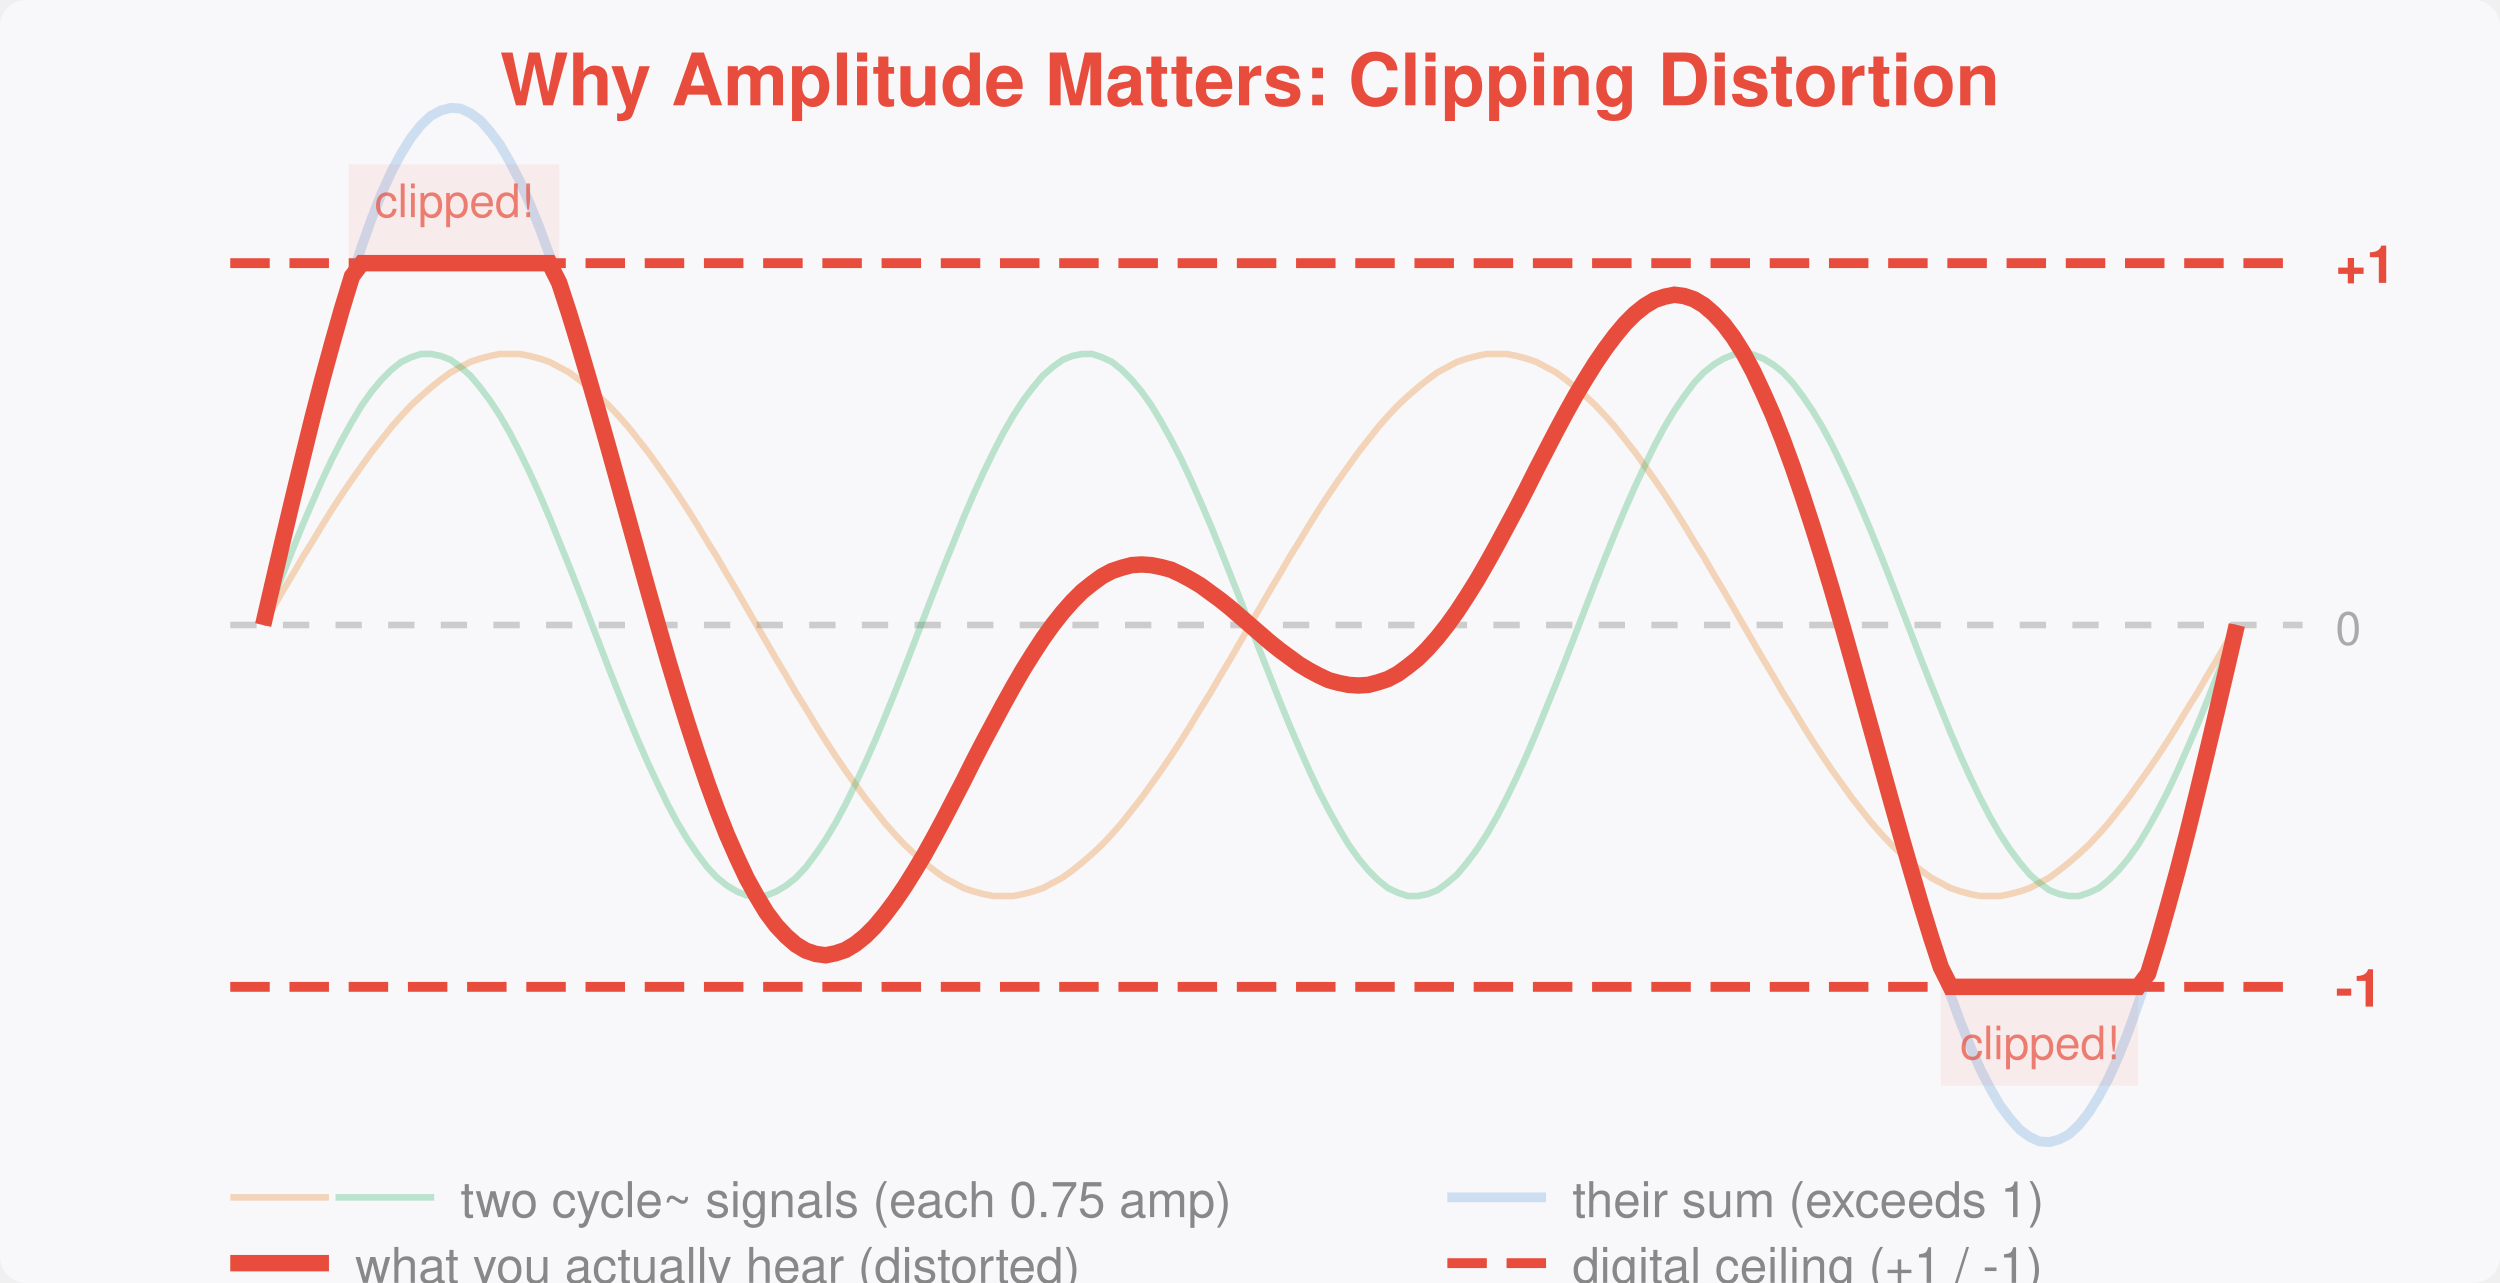
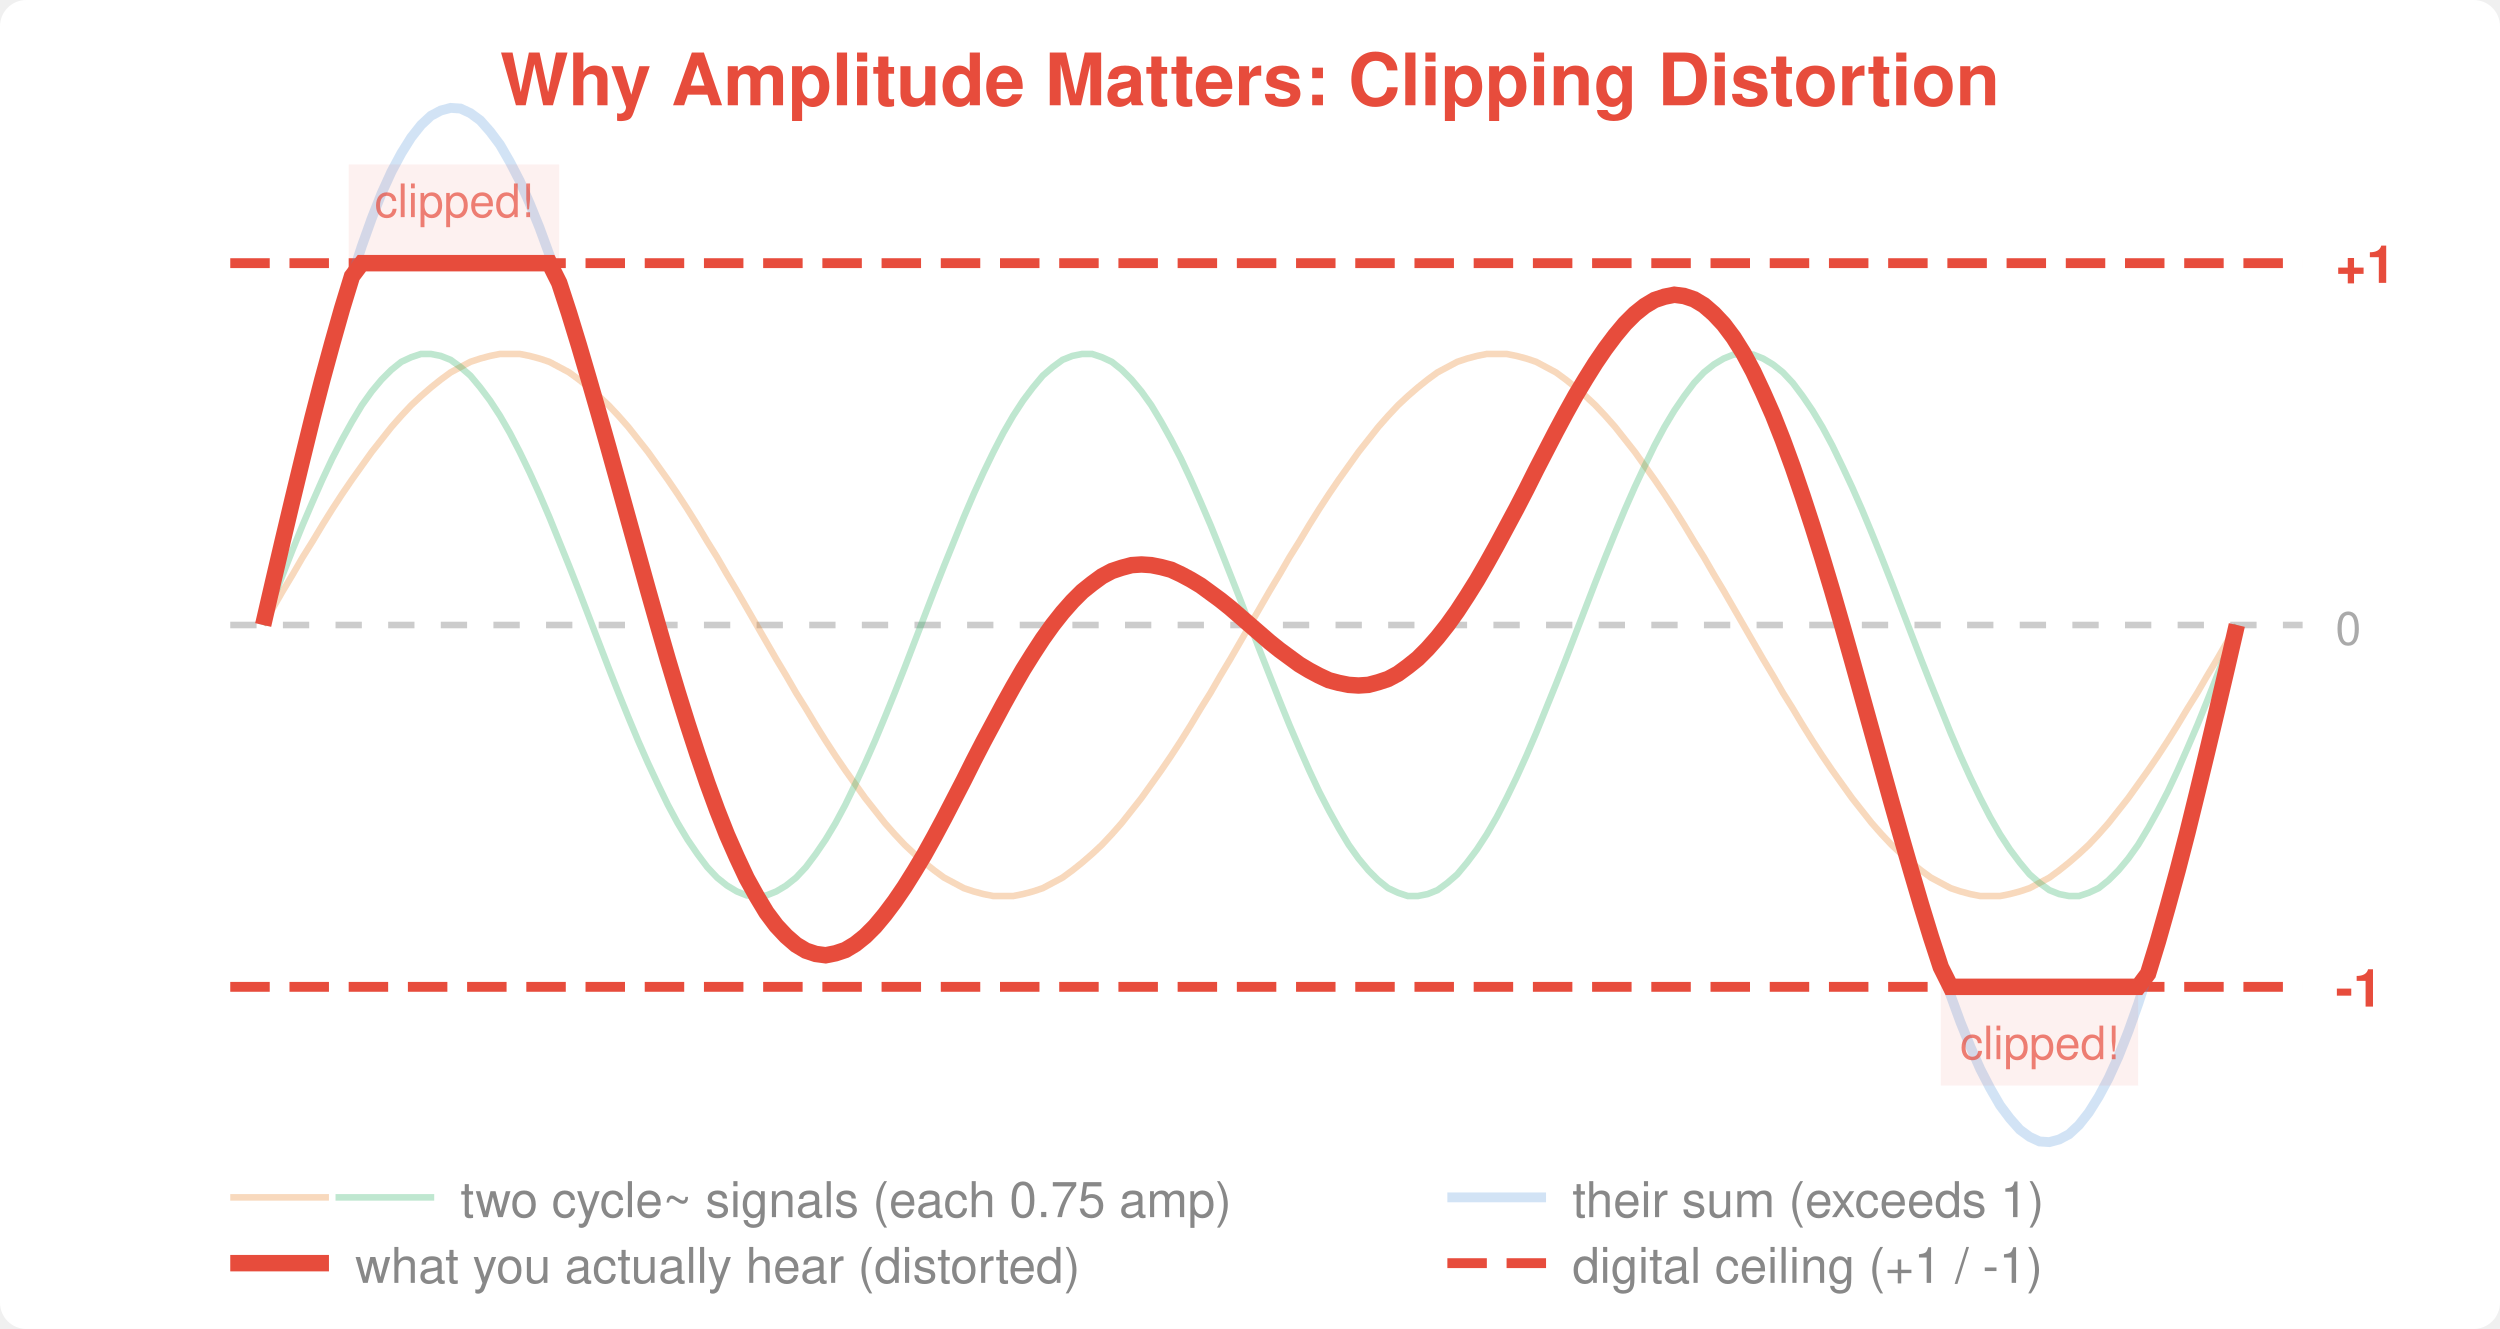
- <svg xmlns="http://www.w3.org/2000/svg" viewBox="0 0 380 195">
-   <rect x="0" y="0" width="380" height="195" rx="4" ry="4" fill="#F8F8FA" />
+ <svg xmlns="http://www.w3.org/2000/svg" viewBox="0 0 380 202">
+   <rect x="0" y="0" width="380" height="202" rx="4" ry="4" fill="#FFFFFF" />
  <text x="190" y="16" text-anchor="middle" font-family="Helvetica, Arial, sans-serif" font-size="11" font-weight="bold" fill="#E74C3C">Why Amplitude Matters: Clipping Distortion</text>
  <line x1="35" y1="95" x2="350" y2="95" stroke="#CCC" stroke-width="1" stroke-dasharray="4,4" />
  <text x="355" y="98" font-family="Helvetica, Arial, sans-serif" font-size="7" fill="#AAA">0</text>
  <line x1="35" y1="40" x2="350" y2="40" stroke="#E74C3C" stroke-width="1.5" stroke-dasharray="6,3" />
  <line x1="35" y1="150" x2="350" y2="150" stroke="#E74C3C" stroke-width="1.5" stroke-dasharray="6,3" />
  <text x="355" y="43" font-family="Helvetica, Arial, sans-serif" font-size="8" fill="#E74C3C" font-weight="bold">+1</text>
  <text x="355" y="153" font-family="Helvetica, Arial, sans-serif" font-size="8" fill="#E74C3C" font-weight="bold">-1</text>
  <path d="M 40.0,95.0 L 41.5,92.4 L 43.0,89.8 L 44.5,87.3 L 46.0,84.7 L 47.5,82.3 L 49.0,79.8 L 50.5,77.4 L 52.0,75.1 L 53.5,72.9 L 55.0,70.8 L 56.5,68.7 L 58.0,66.8 L 59.5,64.9 L 61.0,63.2 L 62.5,61.6 L 64.0,60.2 L 65.5,58.9 L 67.0,57.7 L 68.5,56.6 L 70.0,55.8 L 71.5,55.0 L 73.0,54.5 L 74.5,54.1 L 76.0,53.8 L 77.5,53.8 L 79.0,53.8 L 80.5,54.1 L 82.0,54.5 L 83.5,55.0 L 85.0,55.8 L 86.5,56.6 L 88.0,57.7 L 89.5,58.9 L 91.0,60.2 L 92.5,61.6 L 94.0,63.2 L 95.5,64.9 L 97.0,66.8 L 98.5,68.7 L 100.0,70.8 L 101.5,72.9 L 103.0,75.1 L 104.5,77.4 L 106.0,79.8 L 107.5,82.3 L 109.0,84.7 L 110.5,87.3 L 112.0,89.8 L 113.5,92.4 L 115.0,95.0 L 116.5,97.6 L 118.0,100.2 L 119.5,102.7 L 121.0,105.3 L 122.5,107.7 L 124.0,110.2 L 125.5,112.6 L 127.0,114.9 L 128.5,117.1 L 130.0,119.2 L 131.5,121.3 L 133.0,123.2 L 134.5,125.1 L 136.0,126.8 L 137.5,128.4 L 139.0,129.8 L 140.5,131.1 L 142.0,132.3 L 143.5,133.4 L 145.0,134.2 L 146.5,135.0 L 148.0,135.5 L 149.5,135.9 L 151.0,136.2 L 152.5,136.2 L 154.0,136.2 L 155.5,135.9 L 157.0,135.5 L 158.5,135.0 L 160.0,134.2 L 161.5,133.4 L 163.0,132.3 L 164.5,131.1 L 166.0,129.8 L 167.5,128.4 L 169.0,126.8 L 170.5,125.1 L 172.0,123.2 L 173.5,121.3 L 175.0,119.2 L 176.5,117.1 L 178.0,114.9 L 179.5,112.6 L 181.0,110.2 L 182.5,107.7 L 184.0,105.3 L 185.5,102.7 L 187.0,100.2 L 188.5,97.6 L 190.0,95.0 L 191.5,92.4 L 193.0,89.8 L 194.5,87.3 L 196.0,84.7 L 197.5,82.3 L 199.0,79.8 L 200.5,77.4 L 202.0,75.1 L 203.5,72.9 L 205.0,70.8 L 206.5,68.7 L 208.0,66.8 L 209.5,64.9 L 211.0,63.2 L 212.5,61.6 L 214.0,60.2 L 215.5,58.9 L 217.0,57.7 L 218.5,56.6 L 220.0,55.8 L 221.5,55.0 L 223.0,54.5 L 224.5,54.1 L 226.0,53.8 L 227.5,53.8 L 229.0,53.8 L 230.5,54.1 L 232.0,54.5 L 233.5,55.0 L 235.0,55.8 L 236.5,56.6 L 238.0,57.7 L 239.5,58.9 L 241.0,60.2 L 242.5,61.6 L 244.0,63.2 L 245.5,64.9 L 247.0,66.8 L 248.5,68.7 L 250.0,70.8 L 251.5,72.9 L 253.0,75.1 L 254.5,77.4 L 256.0,79.8 L 257.5,82.3 L 259.0,84.7 L 260.5,87.3 L 262.0,89.8 L 263.5,92.4 L 265.0,95.0 L 266.5,97.6 L 268.0,100.2 L 269.5,102.7 L 271.0,105.3 L 272.5,107.7 L 274.0,110.2 L 275.5,112.6 L 277.0,114.9 L 278.5,117.1 L 280.0,119.2 L 281.5,121.3 L 283.0,123.2 L 284.5,125.1 L 286.0,126.8 L 287.5,128.4 L 289.0,129.8 L 290.5,131.1 L 292.0,132.3 L 293.5,133.4 L 295.0,134.2 L 296.5,135.0 L 298.0,135.5 L 299.5,135.9 L 301.0,136.2 L 302.5,136.2 L 304.0,136.2 L 305.5,135.9 L 307.0,135.5 L 308.5,135.0 L 310.0,134.2 L 311.5,133.4 L 313.0,132.3 L 314.5,131.1 L 316.0,129.8 L 317.5,128.4 L 319.0,126.8 L 320.5,125.1 L 322.0,123.2 L 323.5,121.3 L 325.0,119.2 L 326.5,117.1 L 328.0,114.9 L 329.5,112.6 L 331.0,110.2 L 332.5,107.7 L 334.0,105.3 L 335.5,102.7 L 337.0,100.2 L 338.5,97.6 L 340.0,95.0" fill="none" stroke="#E67E22" stroke-width="1" opacity="0.3" />
  <path d="M 40.0,95.0 L 41.5,91.1 L 43.0,87.3 L 44.5,83.5 L 46.0,79.8 L 47.5,76.3 L 49.0,72.9 L 50.5,69.7 L 52.0,66.8 L 53.5,64.1 L 55.0,61.6 L 56.5,59.5 L 58.0,57.7 L 59.5,56.2 L 61.0,55.0 L 62.5,54.3 L 64.0,53.8 L 65.5,53.8 L 67.0,54.1 L 68.5,54.7 L 70.0,55.8 L 71.5,57.1 L 73.0,58.9 L 74.5,60.9 L 76.0,63.2 L 77.5,65.8 L 79.0,68.7 L 80.5,71.8 L 82.0,75.1 L 83.5,78.6 L 85.0,82.3 L 86.5,86.0 L 88.0,89.8 L 89.5,93.7 L 91.0,97.6 L 92.5,101.5 L 94.0,105.3 L 95.5,109.0 L 97.0,112.6 L 98.5,116.0 L 100.0,119.2 L 101.5,122.3 L 103.0,125.1 L 104.5,127.6 L 106.0,129.8 L 107.5,131.8 L 109.0,133.4 L 110.5,134.6 L 112.0,135.5 L 113.5,136.1 L 115.0,136.2 L 116.5,136.1 L 118.0,135.5 L 119.5,134.6 L 121.0,133.4 L 122.5,131.8 L 124.0,129.8 L 125.5,127.6 L 127.0,125.1 L 128.5,122.3 L 130.0,119.2 L 131.5,116.0 L 133.0,112.6 L 134.5,109.0 L 136.0,105.3 L 137.5,101.5 L 139.0,97.6 L 140.5,93.7 L 142.0,89.8 L 143.5,86.0 L 145.0,82.3 L 146.5,78.6 L 148.0,75.1 L 149.5,71.8 L 151.0,68.7 L 152.5,65.8 L 154.0,63.2 L 155.5,60.9 L 157.0,58.9 L 158.5,57.1 L 160.0,55.8 L 161.5,54.7 L 163.0,54.1 L 164.5,53.8 L 166.0,53.8 L 167.5,54.3 L 169.0,55.0 L 170.5,56.2 L 172.0,57.7 L 173.5,59.5 L 175.0,61.6 L 176.5,64.1 L 178.0,66.8 L 179.5,69.7 L 181.0,72.9 L 182.5,76.3 L 184.0,79.8 L 185.5,83.5 L 187.0,87.3 L 188.5,91.1 L 190.0,95.0 L 191.5,98.9 L 193.0,102.7 L 194.5,106.5 L 196.0,110.2 L 197.5,113.7 L 199.0,117.1 L 200.5,120.3 L 202.0,123.2 L 203.5,125.9 L 205.0,128.4 L 206.5,130.5 L 208.0,132.3 L 209.5,133.8 L 211.0,135.0 L 212.5,135.7 L 214.0,136.2 L 215.5,136.2 L 217.0,135.9 L 218.5,135.3 L 220.0,134.2 L 221.5,132.9 L 223.0,131.1 L 224.5,129.1 L 226.0,126.8 L 227.5,124.2 L 229.0,121.3 L 230.5,118.2 L 232.0,114.9 L 233.5,111.4 L 235.0,107.7 L 236.5,104.0 L 238.0,100.2 L 239.5,96.3 L 241.0,92.4 L 242.5,88.5 L 244.0,84.7 L 245.5,81.0 L 247.0,77.4 L 248.5,74.0 L 250.0,70.8 L 251.5,67.7 L 253.0,64.9 L 254.5,62.4 L 256.0,60.2 L 257.5,58.2 L 259.0,56.6 L 260.5,55.4 L 262.0,54.5 L 263.5,53.9 L 265.0,53.8 L 266.5,53.9 L 268.0,54.5 L 269.5,55.4 L 271.0,56.6 L 272.5,58.2 L 274.0,60.2 L 275.5,62.4 L 277.0,64.9 L 278.5,67.7 L 280.0,70.8 L 281.5,74.0 L 283.0,77.4 L 284.5,81.0 L 286.0,84.7 L 287.5,88.5 L 289.0,92.4 L 290.5,96.3 L 292.0,100.2 L 293.5,104.0 L 295.0,107.7 L 296.5,111.4 L 298.0,114.9 L 299.5,118.2 L 301.0,121.3 L 302.5,124.2 L 304.0,126.8 L 305.5,129.1 L 307.0,131.1 L 308.5,132.9 L 310.0,134.2 L 311.5,135.3 L 313.0,135.9 L 314.5,136.2 L 316.0,136.2 L 317.5,135.7 L 319.0,135.0 L 320.5,133.8 L 322.0,132.3 L 323.5,130.5 L 325.0,128.4 L 326.5,125.9 L 328.0,123.2 L 329.5,120.3 L 331.0,117.1 L 332.5,113.7 L 334.0,110.2 L 335.5,106.5 L 337.0,102.7 L 338.5,98.9 L 340.0,95.0" fill="none" stroke="#27AE60" stroke-width="1" opacity="0.3" />
  <path d="M 40.0,95.0 L 41.5,88.5 L 43.0,82.1 L 44.5,75.8 L 46.0,69.6 L 47.5,63.5 L 49.0,57.7 L 50.5,52.2 L 52.0,46.9 L 53.5,42.0 L 55.0,37.4 L 56.5,33.2 L 58.0,29.4 L 59.5,26.1 L 61.0,23.3 L 62.5,20.9 L 64.0,19.0 L 65.5,17.6 L 67.0,16.8 L 68.5,16.4 L 70.0,16.5 L 71.5,17.2 L 73.0,18.3 L 74.5,20.0 L 76.0,22.0 L 77.5,24.6 L 79.0,27.5 L 80.5,30.9 L 82.0,34.6 L 83.5,38.7 L 85.0,43.0 L 86.5,47.6 L 88.0,52.5 L 89.5,57.6 L 91.0,62.8 L 92.5,68.1 L 94.0,73.5 L 95.5,78.9 L 97.0,84.3 L 98.5,89.7 L 100.0,95.0 L 101.5,100.2 L 103.0,105.2 L 104.5,110.0 L 106.0,114.6 L 107.5,119.0 L 109.0,123.1 L 110.5,126.9 L 112.0,130.3 L 113.5,133.5 L 115.0,136.2 L 116.5,138.7 L 118.0,140.7 L 119.5,142.3 L 121.0,143.6 L 122.5,144.5 L 124.0,145.0 L 125.5,145.2 L 127.0,144.9 L 128.5,144.4 L 130.0,143.5 L 131.5,142.3 L 133.0,140.8 L 134.5,139.0 L 136.0,137.0 L 137.5,134.8 L 139.0,132.4 L 140.5,129.9 L 142.0,127.2 L 143.5,124.4 L 145.0,121.5 L 146.5,118.6 L 148.0,115.6 L 149.5,112.7 L 151.0,109.9 L 152.5,107.1 L 154.0,104.4 L 155.5,101.8 L 157.0,99.4 L 158.5,97.1 L 160.0,95.0 L 161.5,93.1 L 163.0,91.4 L 164.5,89.9 L 166.0,88.7 L 167.5,87.6 L 169.0,86.8 L 170.5,86.3 L 172.0,85.9 L 173.5,85.8 L 175.0,85.9 L 176.5,86.2 L 178.0,86.6 L 179.5,87.3 L 181.0,88.1 L 182.5,89.0 L 184.0,90.1 L 185.5,91.2 L 187.0,92.4 L 188.5,93.7 L 190.0,95.0 L 191.5,96.3 L 193.0,97.6 L 194.5,98.8 L 196.0,99.9 L 197.5,101.0 L 199.0,101.9 L 200.5,102.7 L 202.0,103.4 L 203.5,103.8 L 205.0,104.1 L 206.5,104.2 L 208.0,104.1 L 209.5,103.7 L 211.0,103.2 L 212.5,102.4 L 214.0,101.3 L 215.5,100.1 L 217.0,98.6 L 218.5,96.9 L 220.0,95.0 L 221.5,92.9 L 223.0,90.6 L 224.5,88.2 L 226.0,85.6 L 227.5,82.9 L 229.0,80.1 L 230.5,77.3 L 232.0,74.4 L 233.5,71.4 L 235.0,68.5 L 236.5,65.6 L 238.0,62.8 L 239.5,60.1 L 241.0,57.6 L 242.5,55.2 L 244.0,53.0 L 245.5,51.0 L 247.0,49.2 L 248.5,47.7 L 250.0,46.5 L 251.5,45.6 L 253.0,45.1 L 254.5,44.8 L 256.0,45.0 L 257.5,45.5 L 259.0,46.4 L 260.5,47.7 L 262.0,49.3 L 263.5,51.3 L 265.0,53.7 L 266.5,56.5 L 268.0,59.7 L 269.5,63.1 L 271.0,66.9 L 272.5,71.0 L 274.0,75.4 L 275.5,80.0 L 277.0,84.8 L 278.5,89.8 L 280.0,95.0 L 281.5,100.3 L 283.0,105.7 L 284.5,111.1 L 286.0,116.5 L 287.5,121.9 L 289.0,127.2 L 290.5,132.4 L 292.0,137.5 L 293.5,142.4 L 295.0,147.0 L 296.5,151.3 L 298.0,155.4 L 299.5,159.1 L 301.0,162.5 L 302.5,165.4 L 304.0,168.0 L 305.5,170.0 L 307.0,171.7 L 308.5,172.8 L 310.0,173.5 L 311.5,173.6 L 313.0,173.2 L 314.5,172.4 L 316.0,171.0 L 317.5,169.1 L 319.0,166.7 L 320.5,163.9 L 322.0,160.6 L 323.5,156.8 L 325.0,152.6 L 326.5,148.0 L 328.0,143.1 L 329.5,137.8 L 331.0,132.3 L 332.5,126.5 L 334.0,120.4 L 335.5,114.2 L 337.0,107.9 L 338.5,101.5 L 340.0,95.0" fill="none" stroke="#4A90D9" stroke-width="1.5" opacity="0.25" />
  <path d="M 40.0,95.0 L 41.5,88.5 L 43.0,82.1 L 44.5,75.8 L 46.0,69.6 L 47.5,63.5 L 49.0,57.7 L 50.5,52.2 L 52.0,46.9 L 53.5,42.0 L 55.0,40.0 L 56.5,40.0 L 58.0,40.0 L 59.5,40.0 L 61.0,40.0 L 62.5,40.0 L 64.0,40.0 L 65.5,40.0 L 67.0,40.0 L 68.5,40.0 L 70.0,40.0 L 71.5,40.0 L 73.0,40.0 L 74.5,40.0 L 76.0,40.0 L 77.5,40.0 L 79.0,40.0 L 80.5,40.0 L 82.0,40.0 L 83.5,40.0 L 85.0,43.0 L 86.5,47.6 L 88.0,52.5 L 89.5,57.6 L 91.0,62.8 L 92.5,68.1 L 94.0,73.5 L 95.5,78.9 L 97.0,84.3 L 98.5,89.7 L 100.0,95.0 L 101.5,100.2 L 103.0,105.2 L 104.5,110.0 L 106.0,114.6 L 107.5,119.0 L 109.0,123.1 L 110.5,126.9 L 112.0,130.3 L 113.5,133.5 L 115.0,136.2 L 116.5,138.7 L 118.0,140.7 L 119.5,142.3 L 121.0,143.6 L 122.5,144.5 L 124.0,145.0 L 125.5,145.2 L 127.0,144.9 L 128.5,144.4 L 130.0,143.5 L 131.5,142.3 L 133.0,140.8 L 134.5,139.0 L 136.0,137.0 L 137.5,134.8 L 139.0,132.4 L 140.5,129.9 L 142.0,127.2 L 143.5,124.4 L 145.0,121.5 L 146.5,118.6 L 148.0,115.6 L 149.5,112.7 L 151.0,109.9 L 152.5,107.1 L 154.0,104.4 L 155.5,101.8 L 157.0,99.4 L 158.5,97.1 L 160.0,95.0 L 161.5,93.1 L 163.0,91.4 L 164.5,89.9 L 166.0,88.7 L 167.5,87.6 L 169.0,86.8 L 170.5,86.3 L 172.0,85.9 L 173.5,85.8 L 175.0,85.9 L 176.5,86.2 L 178.0,86.6 L 179.5,87.3 L 181.0,88.1 L 182.5,89.0 L 184.0,90.1 L 185.5,91.2 L 187.0,92.4 L 188.5,93.7 L 190.0,95.0 L 191.5,96.3 L 193.0,97.6 L 194.5,98.8 L 196.0,99.9 L 197.5,101.0 L 199.0,101.9 L 200.5,102.7 L 202.0,103.4 L 203.5,103.8 L 205.0,104.1 L 206.5,104.2 L 208.0,104.1 L 209.5,103.7 L 211.0,103.2 L 212.5,102.4 L 214.0,101.3 L 215.5,100.1 L 217.0,98.6 L 218.5,96.9 L 220.0,95.0 L 221.5,92.9 L 223.0,90.6 L 224.5,88.2 L 226.0,85.6 L 227.5,82.9 L 229.0,80.1 L 230.5,77.3 L 232.0,74.4 L 233.5,71.4 L 235.0,68.5 L 236.5,65.6 L 238.0,62.8 L 239.5,60.1 L 241.0,57.6 L 242.5,55.2 L 244.0,53.0 L 245.5,51.0 L 247.0,49.2 L 248.5,47.7 L 250.0,46.5 L 251.5,45.6 L 253.0,45.1 L 254.5,44.8 L 256.0,45.0 L 257.5,45.5 L 259.0,46.4 L 260.5,47.7 L 262.0,49.3 L 263.5,51.3 L 265.0,53.7 L 266.5,56.5 L 268.0,59.7 L 269.5,63.1 L 271.0,66.9 L 272.5,71.0 L 274.0,75.4 L 275.5,80.0 L 277.0,84.8 L 278.5,89.8 L 280.0,95.0 L 281.5,100.3 L 283.0,105.7 L 284.5,111.1 L 286.0,116.5 L 287.5,121.9 L 289.0,127.2 L 290.5,132.4 L 292.0,137.5 L 293.5,142.4 L 295.0,147.0 L 296.5,150.0 L 298.0,150.0 L 299.5,150.0 L 301.0,150.0 L 302.5,150.0 L 304.0,150.0 L 305.5,150.0 L 307.0,150.0 L 308.5,150.0 L 310.0,150.0 L 311.5,150.0 L 313.0,150.0 L 314.5,150.0 L 316.0,150.0 L 317.5,150.0 L 319.0,150.0 L 320.5,150.0 L 322.0,150.0 L 323.5,150.0 L 325.0,150.0 L 326.5,148.0 L 328.0,143.1 L 329.5,137.8 L 331.0,132.3 L 332.5,126.5 L 334.0,120.4 L 335.5,114.2 L 337.0,107.9 L 338.5,101.5 L 340.0,95.0" fill="none" stroke="#E74C3C" stroke-width="2.5" />
  <rect x="53" y="25" width="32" height="15" rx="0" ry="0" fill="#E74C3C" opacity="0.08" />
  <text x="69" y="33" text-anchor="middle" font-family="Helvetica, Arial, sans-serif" font-size="7" fill="#E74C3C" opacity="0.7">clipped!</text>
  <rect x="295" y="150" width="30" height="15" rx="0" ry="0" fill="#E74C3C" opacity="0.08" />
  <text x="310" y="161" text-anchor="middle" font-family="Helvetica, Arial, sans-serif" font-size="7" fill="#E74C3C" opacity="0.7">clipped!</text>
  <line x1="35" y1="182" x2="50" y2="182" stroke="#E67E22" stroke-width="1" opacity="0.3" />
  <line x1="51" y1="182" x2="66" y2="182" stroke="#27AE60" stroke-width="1" opacity="0.3" />
  <text x="70" y="185" font-family="Helvetica, Arial, sans-serif" font-size="7.5" fill="#888">two cycle~ signals (each 0.75 amp)</text>
  <line x1="220" y1="182" x2="235" y2="182" stroke="#4A90D9" stroke-width="1.5" opacity="0.25" />
  <text x="239" y="185" font-family="Helvetica, Arial, sans-serif" font-size="7.5" fill="#888">their sum (exceeds 1)</text>
  <line x1="35" y1="192" x2="50" y2="192" stroke="#E74C3C" stroke-width="2.5" />
  <text x="54" y="195" font-family="Helvetica, Arial, sans-serif" font-size="7.5" fill="#888">what you actually hear (distorted)</text>
  <line x1="220" y1="192" x2="235" y2="192" stroke="#E74C3C" stroke-width="1.5" stroke-dasharray="6,3" />
  <text x="239" y="195" font-family="Helvetica, Arial, sans-serif" font-size="7.5" fill="#888">digital ceiling (+1 / -1)</text>
</svg>
